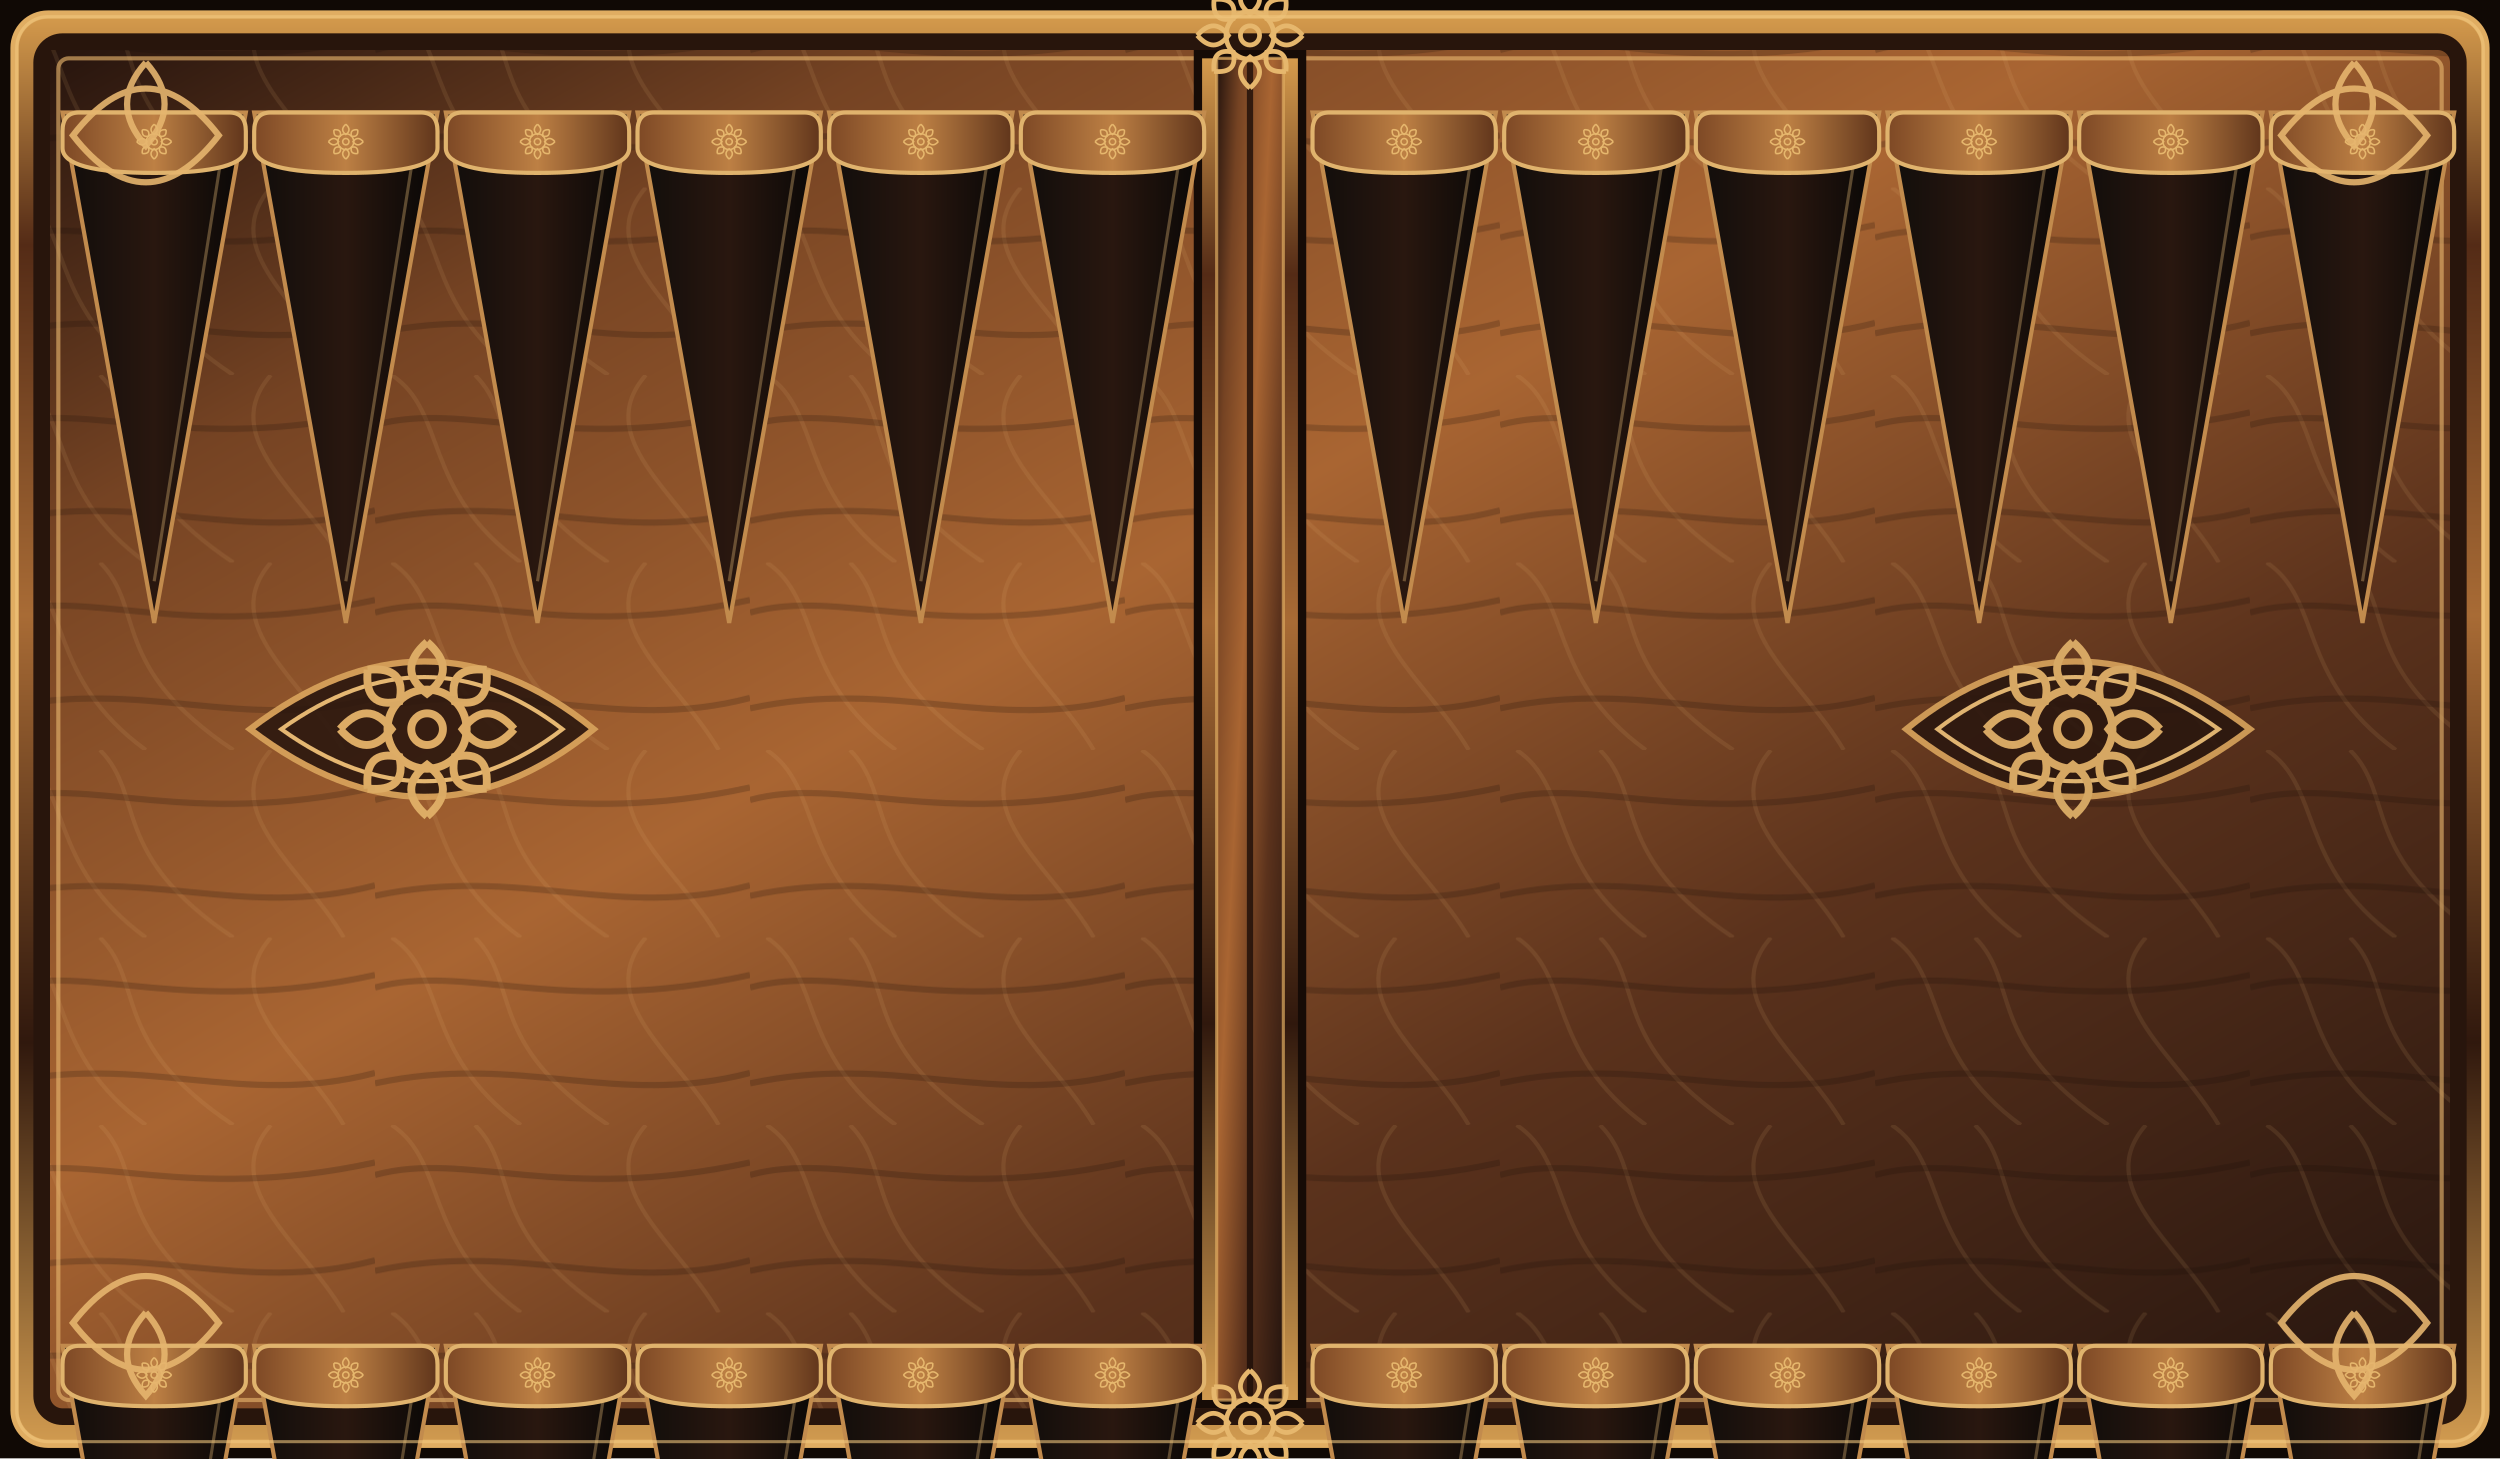
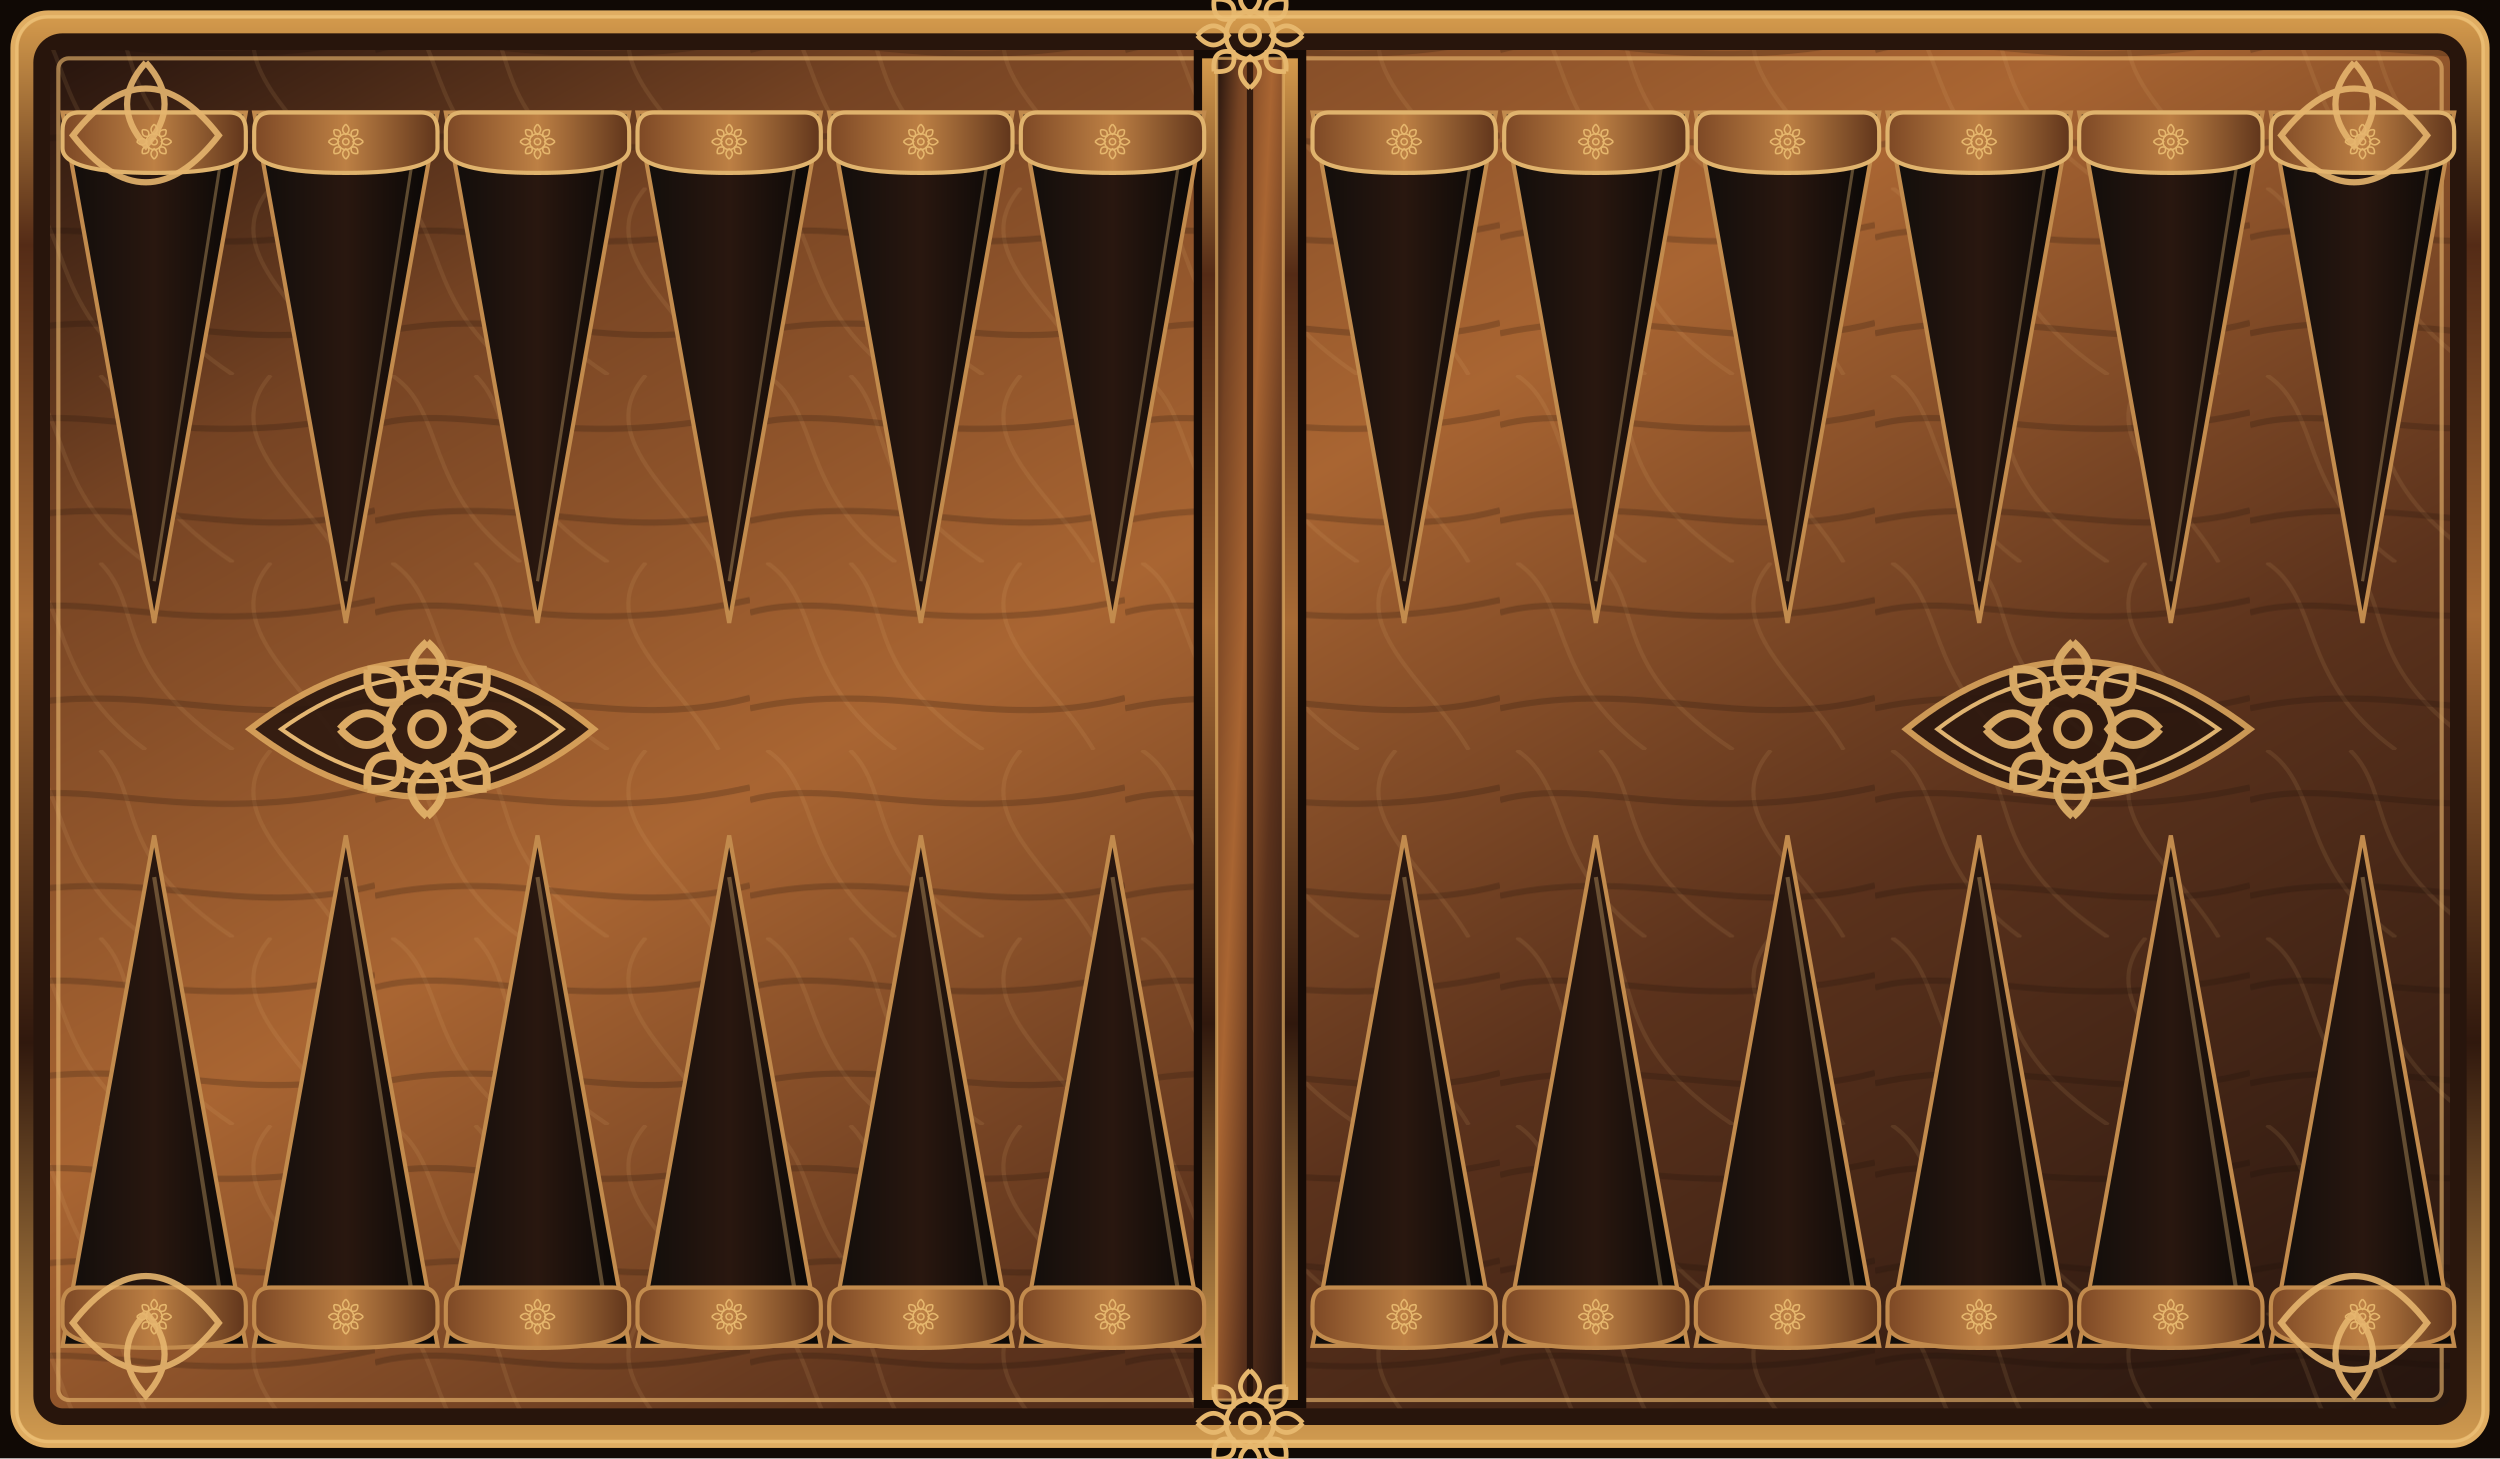
<svg xmlns="http://www.w3.org/2000/svg" viewBox="0 0 1200 700" preserveAspectRatio="none">
  <defs>
    <linearGradient id="wood" x2="1" y2="1">
      <stop stop-color="#24130d" />
      <stop offset=".18" stop-color="#754323" />
      <stop offset=".42" stop-color="#a96532" />
      <stop offset=".68" stop-color="#5b321c" />
      <stop offset="1" stop-color="#24140e" />
    </linearGradient>
    <linearGradient id="frame" x2="0" y2="1">
      <stop stop-color="#d49a4c" />
      <stop offset=".16" stop-color="#542b16" />
      <stop offset=".42" stop-color="#a86b35" />
      <stop offset=".72" stop-color="#30180d" />
      <stop offset="1" stop-color="#d09a4f" />
    </linearGradient>
    <linearGradient id="darkPoint" x2="1" y2="0">
      <stop stop-color="#100d0b" />
      <stop offset=".5" stop-color="#29170f" />
      <stop offset="1" stop-color="#080706" />
    </linearGradient>
    <linearGradient id="goldPoint" x2="1" y2="0">
      <stop stop-color="#7d4825" />
      <stop offset=".5" stop-color="#bd8044" />
      <stop offset="1" stop-color="#60351b" />
    </linearGradient>
    <pattern id="grain" width="180" height="90" patternUnits="userSpaceOnUse">
      <path d="M8 0 C35 18 22 55 70 90 M48 0 C70 22 52 50 112 90 M130 0 C104 30 145 56 165 90" fill="none" stroke="#f0b879" stroke-opacity=".12" stroke-width="2" />
      <path d="M0 24 C44 12 88 38 180 18 M0 70 C70 55 115 82 180 65" fill="none" stroke="#160b06" stroke-opacity=".22" stroke-width="3" />
    </pattern>
    <filter id="shadow" x="-30%" y="-30%" width="160%" height="160%">
      <feGaussianBlur stdDeviation="4" />
    </filter>
    <g id="flower" fill="none" stroke="#e6b76d" stroke-width="2">
      <circle r="10" />
      <circle r="4" />
      <path d="M0-22 Q8-15 0-9 Q-8-15 0-22 M22 0 Q15 8 9 0 Q15-8 22 0 M0 22 Q-8 15 0 9 Q8 15 0 22 M-22 0 Q-15-8 -9 0 Q-15 8 -22 0 M15-15 Q16-5 7-7 Q5-16 15-15 M15 15 Q5 16 7 7 Q16 5 15 15 M-15 15 Q-16 5-7 7 Q-5 16-15 15 M-15-15 Q-5-16-7-7 Q-16-5-15-15" />
    </g>
    <g id="pointTop">
      <path d="M0 0 H88 L44 245 Z" fill="url(#darkPoint)" stroke="#c28b4d" stroke-width="2" />
      <path d="M9 4 H79 L44 225" fill="none" stroke="#e8bd7a" stroke-opacity=".35" stroke-width="1.5" />
      <path d="M8 0 H80 Q88 0 88 9 V17 Q88 29 44 29 Q0 29 0 17 V9 Q0 0 8 0Z" fill="url(#goldPoint)" stroke="#e0b36d" stroke-width="2" />
      <use href="#flower" transform="translate(44 14) scale(.38)" />
    </g>
    <g id="pointBottom">
      <use href="#pointTop" transform="rotate(180 44 122.5)" />
    </g>
  </defs>
  <rect width="1200" height="700" fill="#100905" />
  <rect x="7" y="7" width="1186" height="686" rx="16" fill="url(#frame)" stroke="#e0ad62" stroke-width="4" />
  <rect x="20" y="20" width="1160" height="660" rx="10" fill="url(#wood)" stroke="#28150c" stroke-width="8" />
  <rect x="24" y="24" width="1152" height="652" fill="url(#grain)" opacity=".9" />
  <rect x="28" y="28" width="1144" height="644" rx="5" fill="none" stroke="#e3b16a" stroke-opacity=".65" stroke-width="2" />
  <rect x="575" y="26" width="50" height="648" fill="url(#frame)" stroke="#160b06" stroke-width="4" />
  <rect x="584" y="28" width="32" height="644" fill="url(#wood)" stroke="#e0ad62" stroke-opacity=".7" stroke-width="1.5" />
  <path d="M600 30 V670" stroke="#1b0d07" stroke-width="3" opacity=".8" />
  <g transform="translate(30 54)">
    <use href="#pointTop" x="0" />
    <use href="#pointTop" x="92" />
    <use href="#pointTop" x="184" />
    <use href="#pointTop" x="276" />
    <use href="#pointTop" x="368" />
    <use href="#pointTop" x="460" />
  </g>
  <g transform="translate(630 54)">
    <use href="#pointTop" x="0" />
    <use href="#pointTop" x="92" />
    <use href="#pointTop" x="184" />
    <use href="#pointTop" x="276" />
    <use href="#pointTop" x="368" />
    <use href="#pointTop" x="460" />
  </g>
-   <g transform="translate(30 646)">
-     <use href="#pointTop" x="0" />
-     <use href="#pointTop" x="92" />
-     <use href="#pointTop" x="184" />
-     <use href="#pointTop" x="276" />
-     <use href="#pointTop" x="368" />
-     <use href="#pointTop" x="460" />
+   <g transform="translate(30 646)" fill="none" stroke="#c28b4d" stroke-width="2">
+     <g transform="translate(0 0)">
+       <path d="M0 0 H88 L44 -245 Z" fill="url(#darkPoint)" />
+       <path d="M9 -4 H79 L44 -225" stroke="#e8bd7a" stroke-opacity=".35" />
+       <path d="M8 -28 H80 Q88 -28 88 -19 V-11 Q88 1 44 1 Q0 1 0 -11 V-19 Q0 -28 8 -28Z" fill="url(#goldPoint)" />
+       <use href="#flower" transform="translate(44 -14) scale(.38)" />
+     </g>
+     <g transform="translate(92 0)">
+       <path d="M0 0 H88 L44 -245 Z" fill="url(#darkPoint)" />
+       <path d="M9 -4 H79 L44 -225" stroke="#e8bd7a" stroke-opacity=".35" />
+       <path d="M8 -28 H80 Q88 -28 88 -19 V-11 Q88 1 44 1 Q0 1 0 -11 V-19 Q0 -28 8 -28Z" fill="url(#goldPoint)" />
+       <use href="#flower" transform="translate(44 -14) scale(.38)" />
+     </g>
+     <g transform="translate(184 0)">
+       <path d="M0 0 H88 L44 -245 Z" fill="url(#darkPoint)" />
+       <path d="M9 -4 H79 L44 -225" stroke="#e8bd7a" stroke-opacity=".35" />
+       <path d="M8 -28 H80 Q88 -28 88 -19 V-11 Q88 1 44 1 Q0 1 0 -11 V-19 Q0 -28 8 -28Z" fill="url(#goldPoint)" />
+       <use href="#flower" transform="translate(44 -14) scale(.38)" />
+     </g>
+     <g transform="translate(276 0)">
+       <path d="M0 0 H88 L44 -245 Z" fill="url(#darkPoint)" />
+       <path d="M9 -4 H79 L44 -225" stroke="#e8bd7a" stroke-opacity=".35" />
+       <path d="M8 -28 H80 Q88 -28 88 -19 V-11 Q88 1 44 1 Q0 1 0 -11 V-19 Q0 -28 8 -28Z" fill="url(#goldPoint)" />
+       <use href="#flower" transform="translate(44 -14) scale(.38)" />
+     </g>
+     <g transform="translate(368 0)">
+       <path d="M0 0 H88 L44 -245 Z" fill="url(#darkPoint)" />
+       <path d="M9 -4 H79 L44 -225" stroke="#e8bd7a" stroke-opacity=".35" />
+       <path d="M8 -28 H80 Q88 -28 88 -19 V-11 Q88 1 44 1 Q0 1 0 -11 V-19 Q0 -28 8 -28Z" fill="url(#goldPoint)" />
+       <use href="#flower" transform="translate(44 -14) scale(.38)" />
+     </g>
+     <g transform="translate(460 0)">
+       <path d="M0 0 H88 L44 -245 Z" fill="url(#darkPoint)" />
+       <path d="M9 -4 H79 L44 -225" stroke="#e8bd7a" stroke-opacity=".35" />
+       <path d="M8 -28 H80 Q88 -28 88 -19 V-11 Q88 1 44 1 Q0 1 0 -11 V-19 Q0 -28 8 -28Z" fill="url(#goldPoint)" />
+       <use href="#flower" transform="translate(44 -14) scale(.38)" />
+     </g>
  </g>
-   <g transform="translate(630 646)">
-     <use href="#pointTop" x="0" />
-     <use href="#pointTop" x="92" />
-     <use href="#pointTop" x="184" />
-     <use href="#pointTop" x="276" />
-     <use href="#pointTop" x="368" />
-     <use href="#pointTop" x="460" />
+   <g transform="translate(630 646)" fill="none" stroke="#c28b4d" stroke-width="2">
+     <g transform="translate(0 0)">
+       <path d="M0 0 H88 L44 -245 Z" fill="url(#darkPoint)" />
+       <path d="M9 -4 H79 L44 -225" stroke="#e8bd7a" stroke-opacity=".35" />
+       <path d="M8 -28 H80 Q88 -28 88 -19 V-11 Q88 1 44 1 Q0 1 0 -11 V-19 Q0 -28 8 -28Z" fill="url(#goldPoint)" />
+       <use href="#flower" transform="translate(44 -14) scale(.38)" />
+     </g>
+     <g transform="translate(92 0)">
+       <path d="M0 0 H88 L44 -245 Z" fill="url(#darkPoint)" />
+       <path d="M9 -4 H79 L44 -225" stroke="#e8bd7a" stroke-opacity=".35" />
+       <path d="M8 -28 H80 Q88 -28 88 -19 V-11 Q88 1 44 1 Q0 1 0 -11 V-19 Q0 -28 8 -28Z" fill="url(#goldPoint)" />
+       <use href="#flower" transform="translate(44 -14) scale(.38)" />
+     </g>
+     <g transform="translate(184 0)">
+       <path d="M0 0 H88 L44 -245 Z" fill="url(#darkPoint)" />
+       <path d="M9 -4 H79 L44 -225" stroke="#e8bd7a" stroke-opacity=".35" />
+       <path d="M8 -28 H80 Q88 -28 88 -19 V-11 Q88 1 44 1 Q0 1 0 -11 V-19 Q0 -28 8 -28Z" fill="url(#goldPoint)" />
+       <use href="#flower" transform="translate(44 -14) scale(.38)" />
+     </g>
+     <g transform="translate(276 0)">
+       <path d="M0 0 H88 L44 -245 Z" fill="url(#darkPoint)" />
+       <path d="M9 -4 H79 L44 -225" stroke="#e8bd7a" stroke-opacity=".35" />
+       <path d="M8 -28 H80 Q88 -28 88 -19 V-11 Q88 1 44 1 Q0 1 0 -11 V-19 Q0 -28 8 -28Z" fill="url(#goldPoint)" />
+       <use href="#flower" transform="translate(44 -14) scale(.38)" />
+     </g>
+     <g transform="translate(368 0)">
+       <path d="M0 0 H88 L44 -245 Z" fill="url(#darkPoint)" />
+       <path d="M9 -4 H79 L44 -225" stroke="#e8bd7a" stroke-opacity=".35" />
+       <path d="M8 -28 H80 Q88 -28 88 -19 V-11 Q88 1 44 1 Q0 1 0 -11 V-19 Q0 -28 8 -28Z" fill="url(#goldPoint)" />
+       <use href="#flower" transform="translate(44 -14) scale(.38)" />
+     </g>
+     <g transform="translate(460 0)">
+       <path d="M0 0 H88 L44 -245 Z" fill="url(#darkPoint)" />
+       <path d="M9 -4 H79 L44 -225" stroke="#e8bd7a" stroke-opacity=".35" />
+       <path d="M8 -28 H80 Q88 -28 88 -19 V-11 Q88 1 44 1 Q0 1 0 -11 V-19 Q0 -28 8 -28Z" fill="url(#goldPoint)" />
+       <use href="#flower" transform="translate(44 -14) scale(.38)" />
+     </g>
  </g>
  <g opacity=".88">
    <path d="M120 350 Q205 285 285 350 Q205 415 120 350Z M1080 350 Q995 285 915 350 Q995 415 1080 350Z" fill="#29160e" stroke="#dba65d" stroke-width="3" />
    <path d="M135 350 Q205 300 270 350 Q205 400 135 350Z M1065 350 Q995 300 930 350 Q995 400 1065 350Z" fill="none" stroke="#f0c47b" stroke-width="2" />
    <use href="#flower" transform="translate(205 350) scale(1.9)" />
    <use href="#flower" transform="translate(995 350) scale(1.9)" />
  </g>
  <g fill="none" stroke="#e5b56e" stroke-width="3" opacity=".9">
    <path d="M35 65 Q70 20 105 65 Q70 110 35 65Z M1165 65 Q1130 20 1095 65 Q1130 110 1165 65Z M35 635 Q70 680 105 635 Q70 590 35 635Z M1165 635 Q1130 680 1095 635 Q1130 590 1165 635Z" />
    <path d="M70 30 Q88 50 70 70 Q52 50 70 30 M1130 30 Q1112 50 1130 70 Q1148 50 1130 30 M70 630 Q88 650 70 670 Q52 650 70 630 M1130 630 Q1112 650 1130 670 Q1148 650 1130 630" />
  </g>
  <use href="#flower" transform="translate(600 17) scale(1.15)" />
  <use href="#flower" transform="translate(600 683) scale(1.15)" />
  <rect x="8" y="8" width="1184" height="684" rx="15" fill="none" stroke="#f0c77e" stroke-opacity=".6" stroke-width="1.5" />
</svg>
